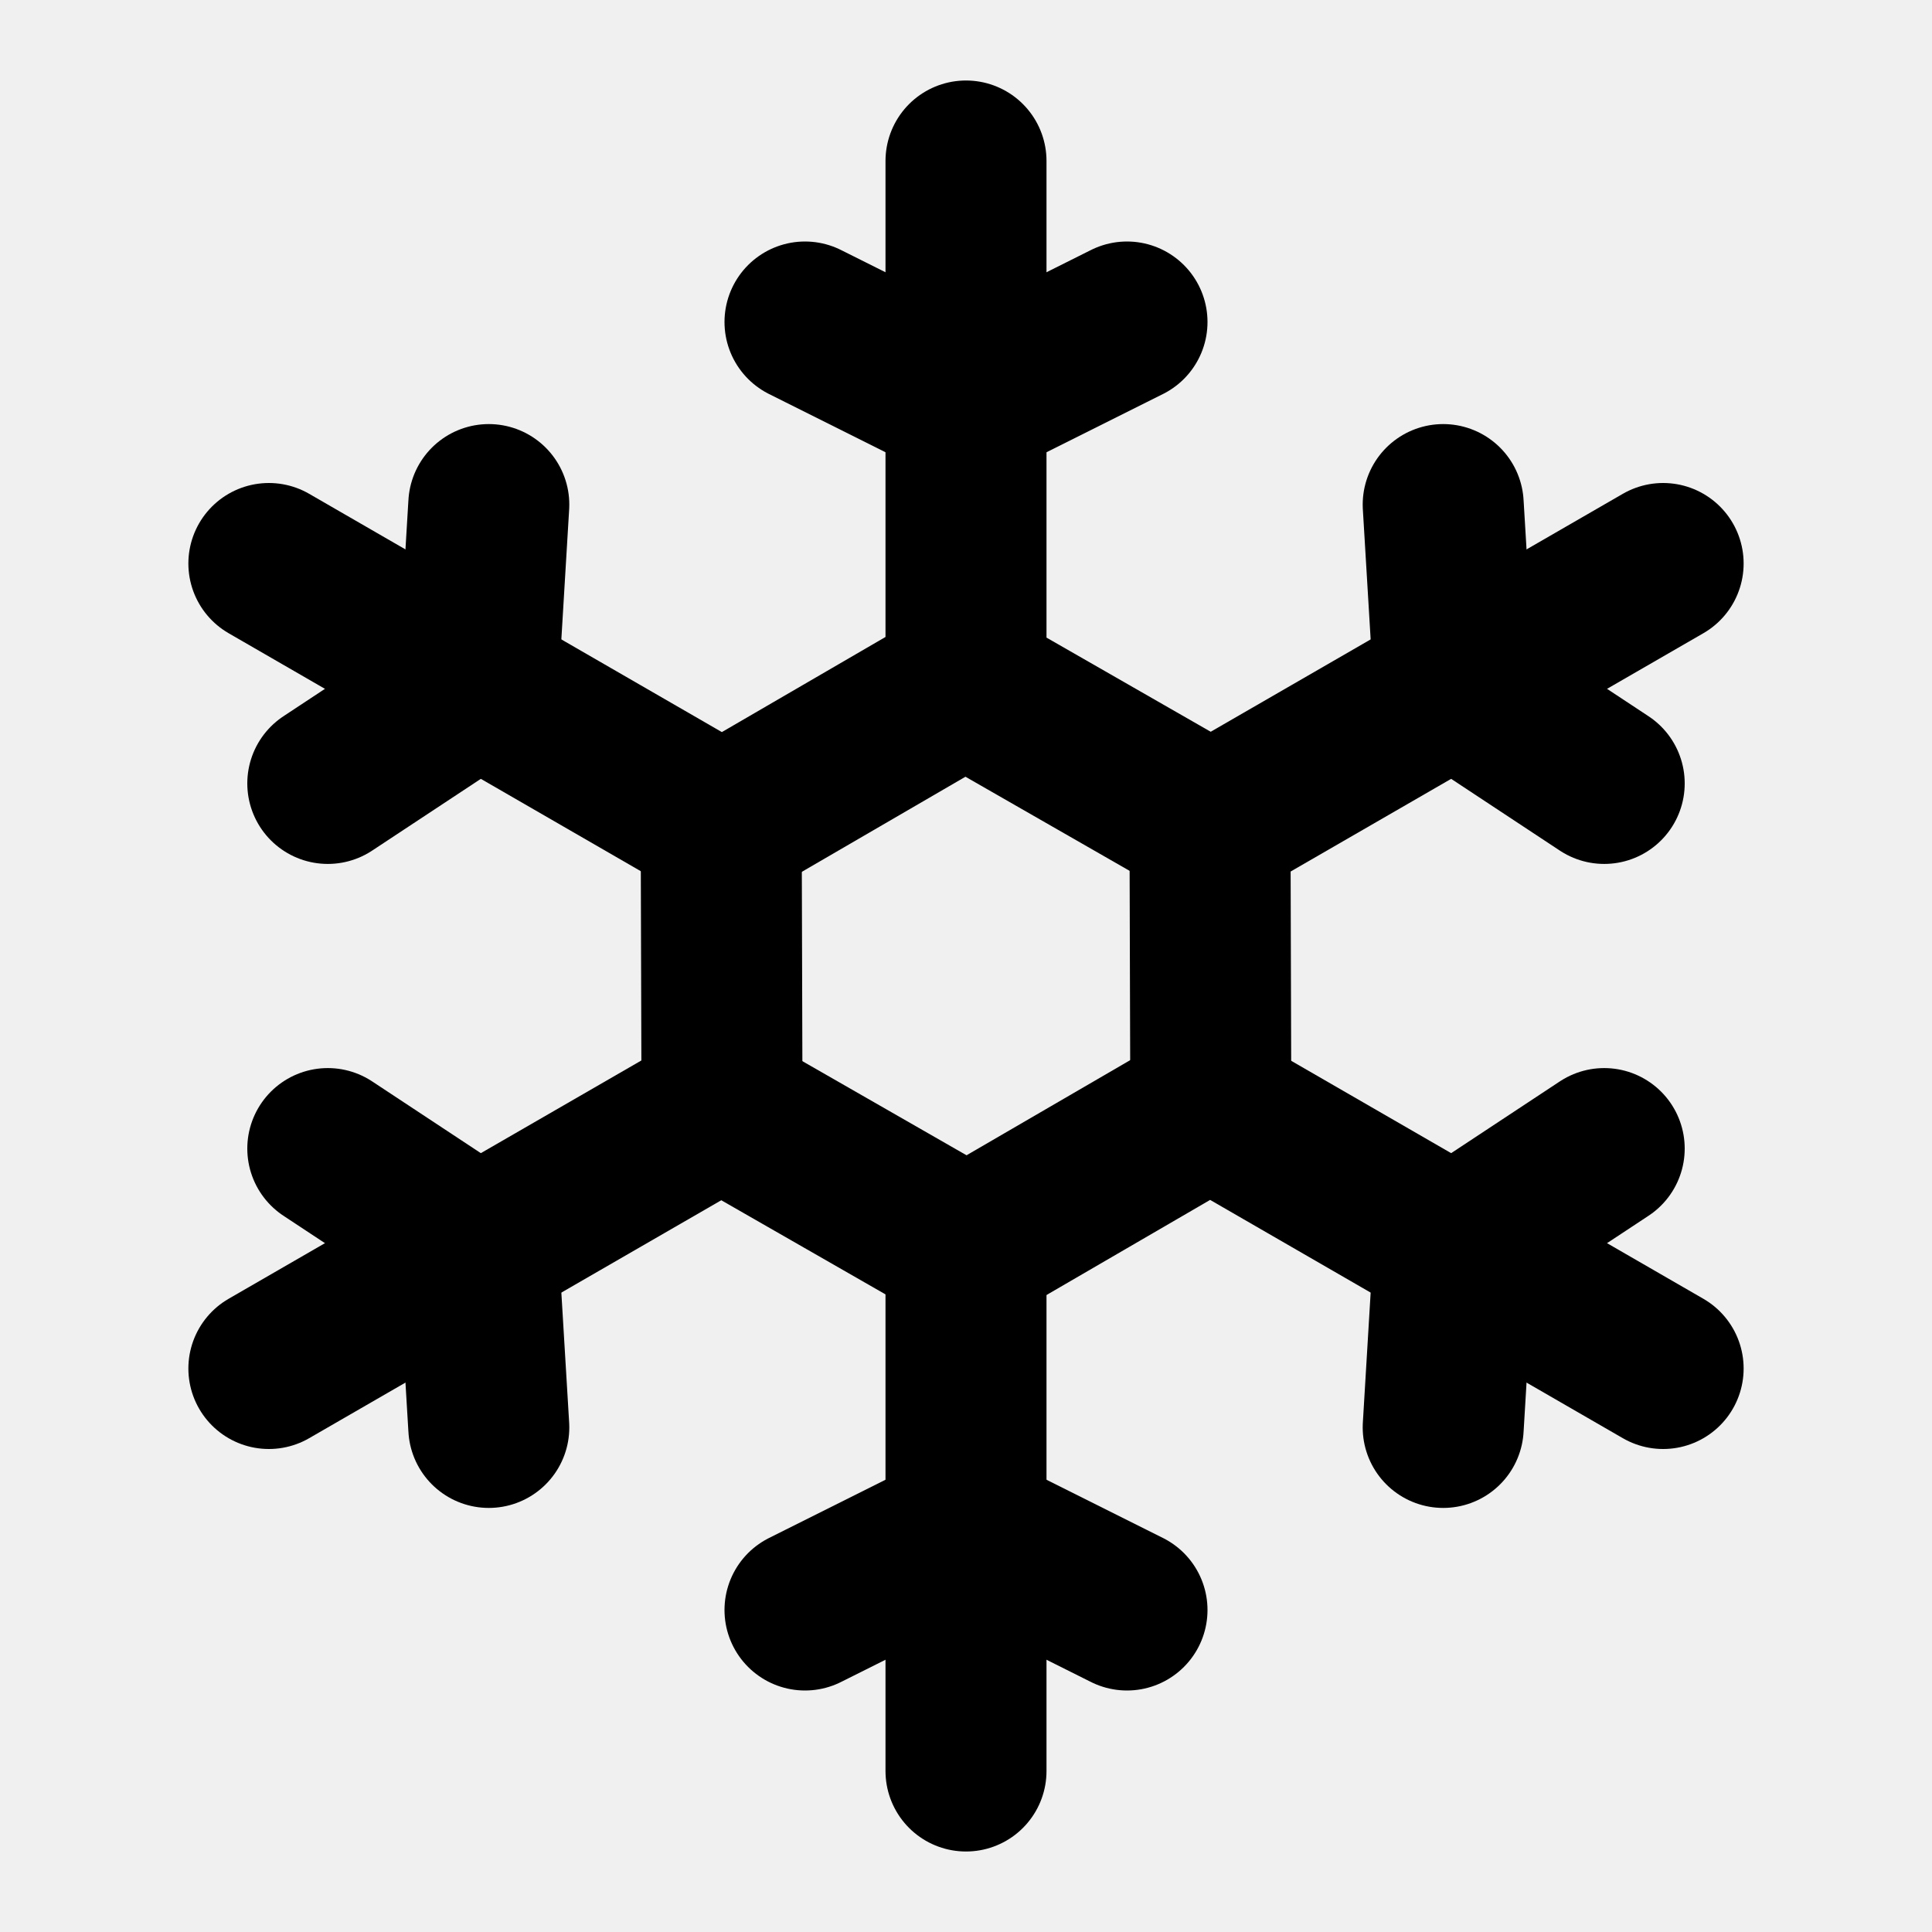
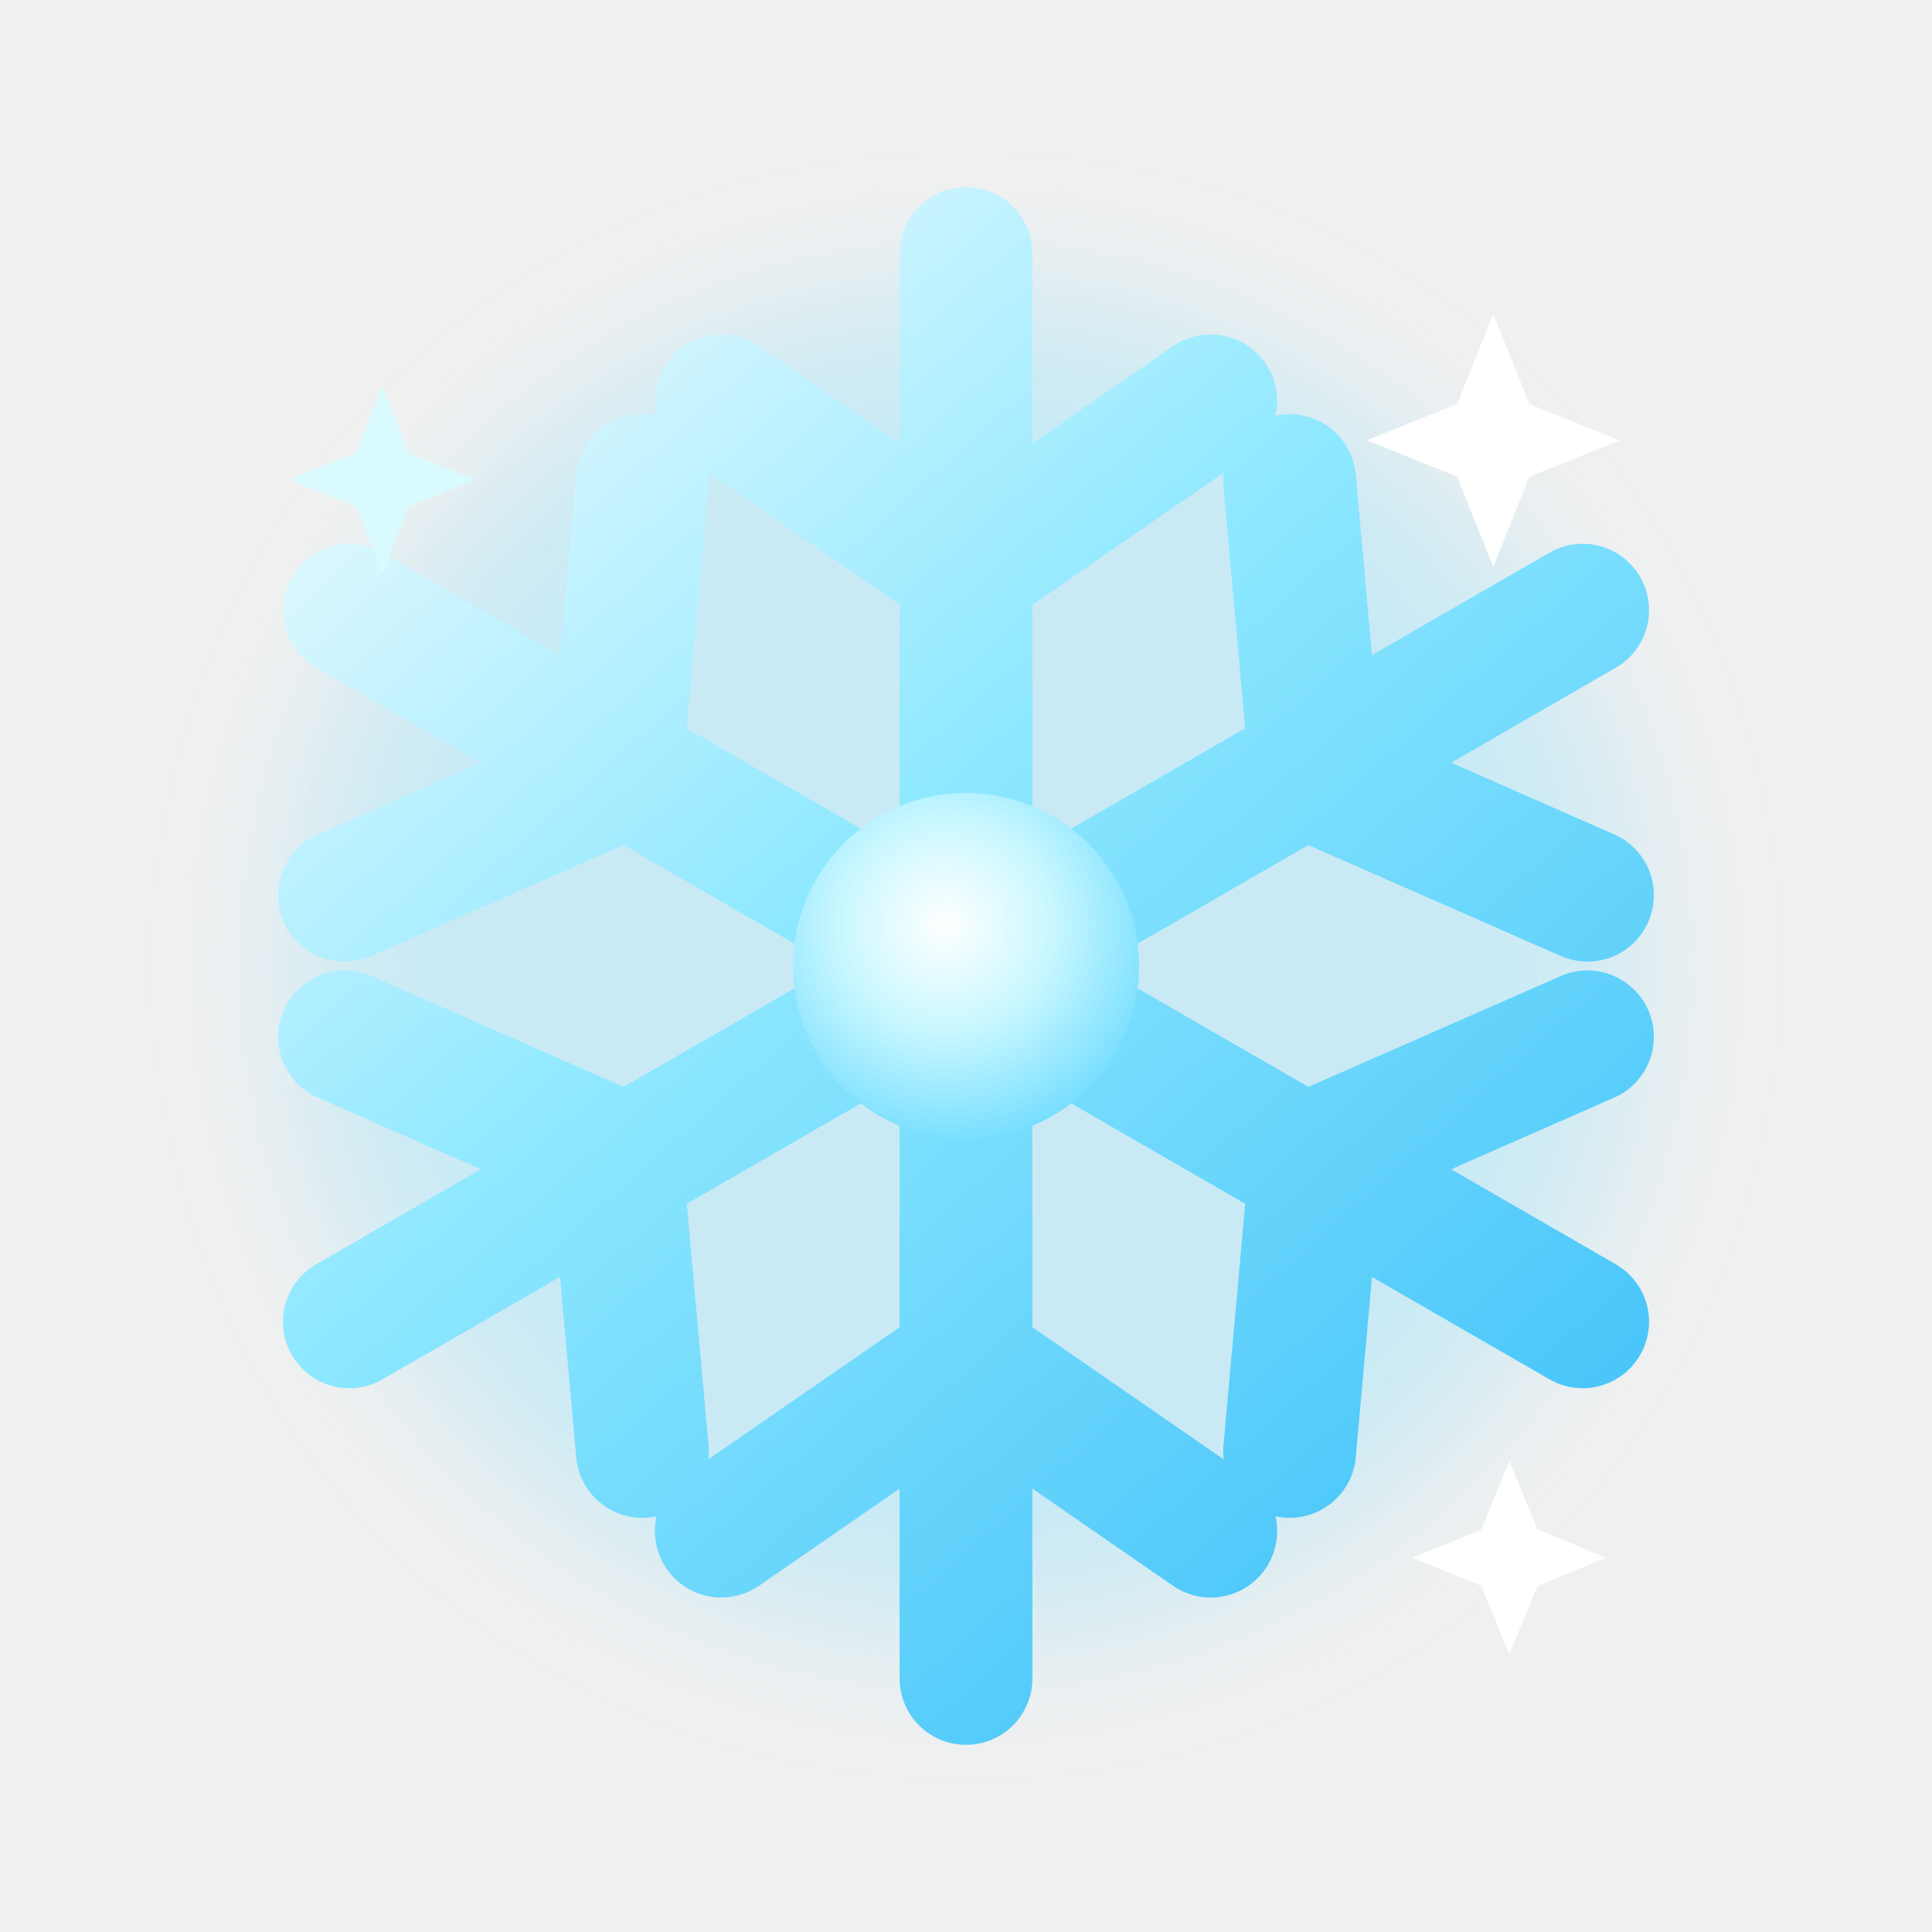
- <svg xmlns="http://www.w3.org/2000/svg" width="24" height="24" viewBox="0 0 24 24" fill="none" stroke="currentColor" stroke-width="2" stroke-linecap="round" stroke-linejoin="round">
-   <path d="M10 4l2 1l2 -1" />
-   <path d="M12 2v6.5l3 1.72" />
-   <path d="M17.928 6.268l.134 2.232l1.866 1.232" />
-   <path d="M20.66 7l-5.629 3.25l.01 3.458" />
-   <path d="M19.928 14.268l-1.866 1.232l-.134 2.232" />
-   <path d="M20.66 17l-5.629 -3.25l-2.99 1.738" />
-   <path d="M14 20l-2 -1l-2 1" />
-   <path d="M12 22v-6.5l-3 -1.72" />
-   <path d="M6.072 17.732l-.134 -2.232l-1.866 -1.232" />
-   <path d="M3.34 17l5.629 -3.25l-.01 -3.458" />
-   <path d="M4.072 9.732l1.866 -1.232l.134 -2.232" />
-   <path d="M3.34 7l5.629 3.25l2.99 -1.738" />
+ <svg xmlns="http://www.w3.org/2000/svg" width="24" height="24" viewBox="0 0 24 24" role="img" aria-label="Snowflake">
+   <defs>
+     <linearGradient id="ice-stroke" x1="4" x2="20" y1="3" y2="21" gradientUnits="userSpaceOnUse">
+       <stop offset="0" stop-color="#f8fdff" />
+       <stop offset=".42" stop-color="#8ee8ff" />
+       <stop offset="1" stop-color="#38bdf8" />
+     </linearGradient>
+     <radialGradient id="ice-core" cx="44%" cy="38%" r="70%">
+       <stop offset="0" stop-color="#ffffff" />
+       <stop offset=".45" stop-color="#c7f7ff" />
+       <stop offset="1" stop-color="#67d9ff" />
+     </radialGradient>
+     <filter id="ice-glow" x="-35%" y="-35%" width="170%" height="170%">
+       <feGaussianBlur stdDeviation=".85" />
+     </filter>
+   </defs>
+   <style>
+     .flake{transform-box:fill-box;transform-origin:50% 50%;animation:shimmer 4.8s ease-in-out infinite}
+     .halo{animation:halo 4.8s ease-in-out infinite}
+     .spark{transform-box:fill-box;transform-origin:center;animation:sparkle 3.6s ease-in-out infinite}
+     .spark.b{animation-delay:1.2s}
+     .spark.c{animation-delay:2.1s}
+     @keyframes shimmer{
+       0%,100%{opacity:.95;filter:saturate(1)}
+       42%{opacity:1;filter:saturate(1.18)}
+       68%{opacity:.9;filter:saturate(.96)}
+     }
+     @keyframes halo{
+       0%,100%{opacity:.34}
+       48%{opacity:.58}
+       74%{opacity:.3}
+     }
+     @keyframes sparkle{
+       0%,58%,100%{opacity:0;transform:scale(.55) rotate(0deg)}
+       68%{opacity:1;transform:scale(1) rotate(18deg)}
+       82%{opacity:.18;transform:scale(.78) rotate(34deg)}
+     }
+     @media (prefers-reduced-motion: reduce){
+       .flake,.halo,.spark{animation:none}
+       .spark{opacity:.55}
+     }
+   </style>
+   <circle class="halo" cx="12" cy="12" r="8.3" fill="#7ddfff" opacity=".34" filter="url(#ice-glow)" />
+   <g class="flake" fill="none" stroke="url(#ice-stroke)" stroke-width="1.65" stroke-linecap="round" stroke-linejoin="round">
+     <path d="M12 3.15v17.7" />
+     <path d="m8.96 4.98 3.04 2.1 3.04-2.1" />
+     <path d="m8.96 19.02 3.04-2.1 3.04 2.1" />
+     <path d="M4.34 7.58 19.66 16.42" />
+     <path d="m4.28 11.12 3.37-1.48.33-3.67" />
+     <path d="m16.02 18.03.33-3.67 3.37-1.48" />
+     <path d="M19.66 7.58 4.34 16.42" />
+     <path d="m16.02 5.97.33 3.67 3.37 1.48" />
+     <path d="m4.28 12.88 3.37 1.48.33 3.67" />
+   </g>
+   <circle cx="12" cy="12" r="2.15" fill="url(#ice-core)" />
+   <path class="spark" fill="#ffffff" d="M18.55 3.9 19 5.02l1.12.45L19 5.92l-.45 1.12-.45-1.12-1.12-.45 1.12-.45.45-1.12Z" />
+   <path class="spark b" fill="#d9fbff" d="M4.75 4.8 5.08 5.63l.83.33-.83.33-.33.83-.33-.83-.83-.33.83-.33.33-.83Z" />
+   <path class="spark c" fill="#ffffff" d="M18.75 18.15 19.1 19l.85.35-.85.35-.35.85-.35-.85-.85-.35.85-.35.35-.85Z" />
</svg>
